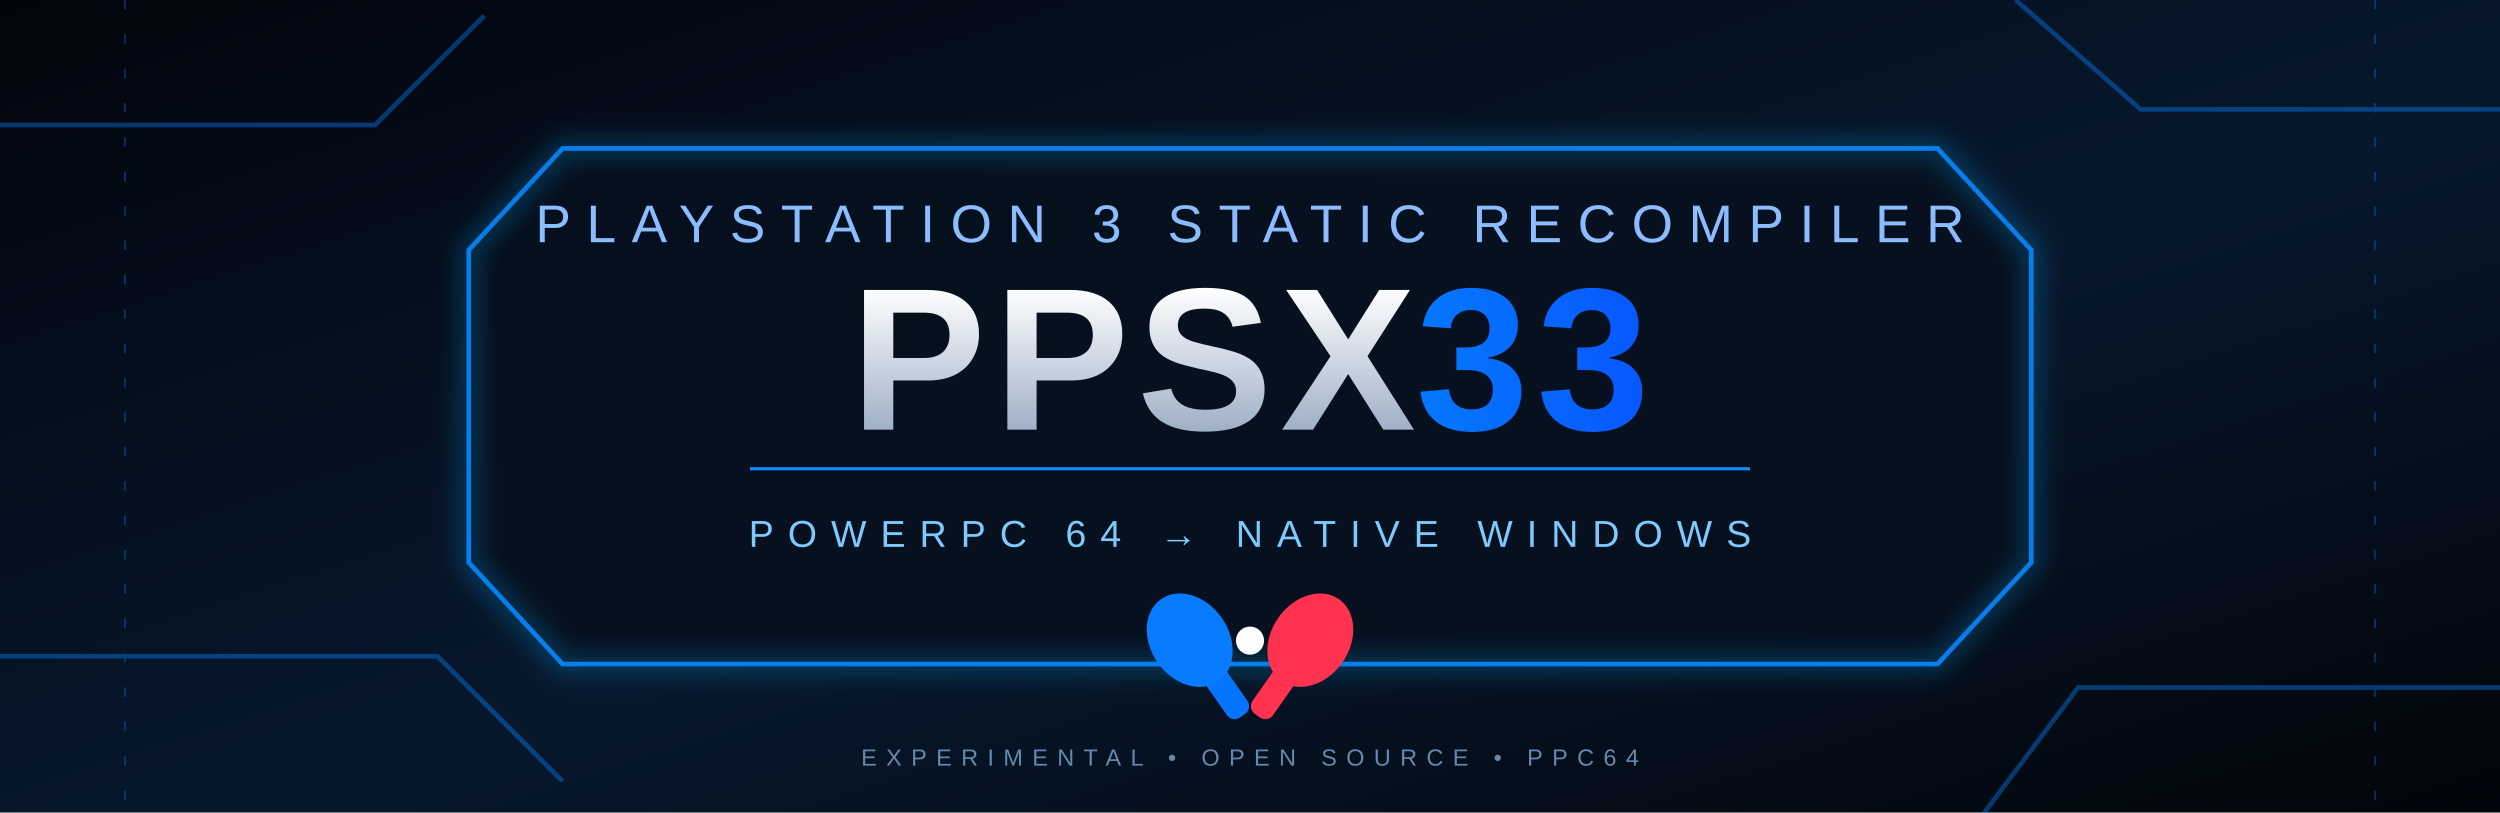
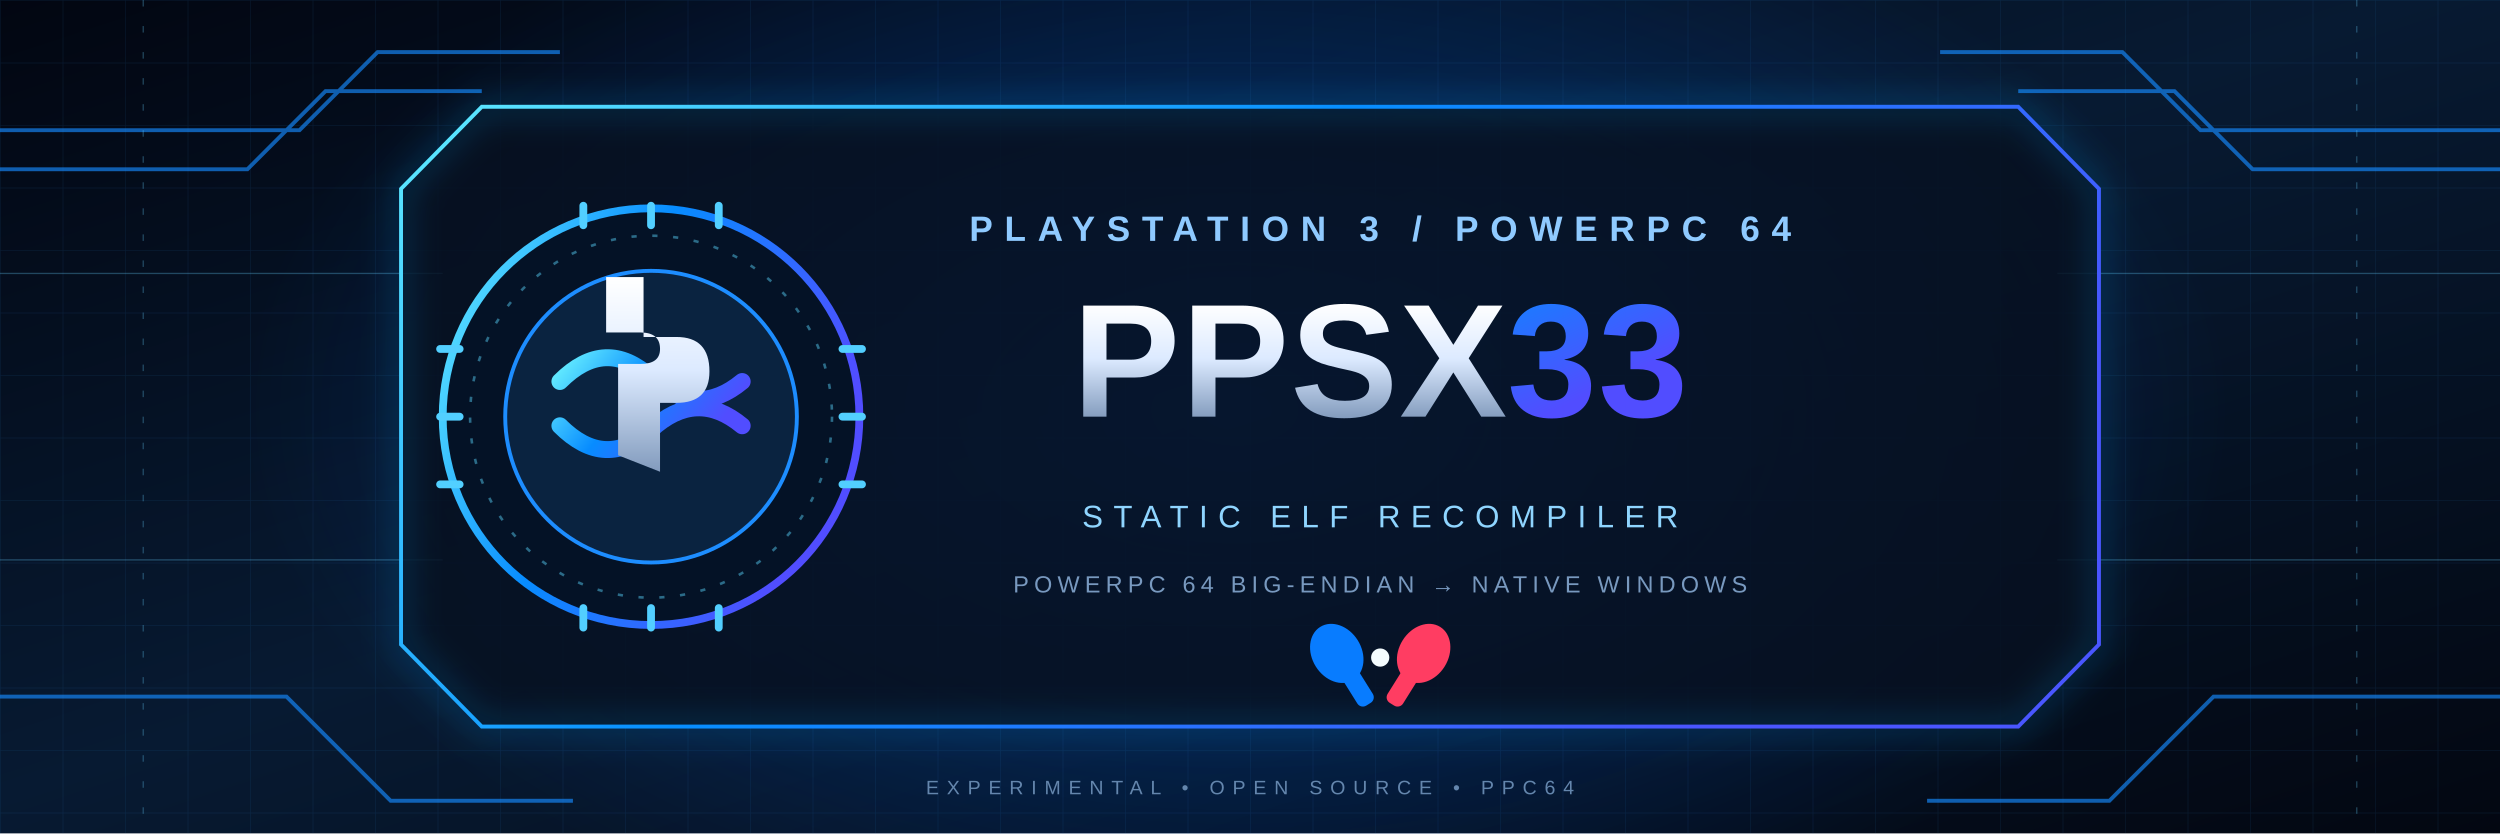
- <svg xmlns="http://www.w3.org/2000/svg" width="1600" height="520" viewBox="0 0 1600 520">
+ <svg xmlns="http://www.w3.org/2000/svg" width="1920" height="640" viewBox="0 0 1920 640">
  <defs>
-     <linearGradient id="bg" x2="1" y2="1">
-       <stop stop-color="#02050d" />
-       <stop offset=".55" stop-color="#07182d" />
-       <stop offset="1" stop-color="#02050a" />
+     <linearGradient id="bg" x1="0" y1="0" x2="1" y2="1">
+       <stop stop-color="#020611" />
+       <stop offset=".48" stop-color="#071a32" />
+       <stop offset="1" stop-color="#030711" />
    </linearGradient>
-     <linearGradient id="metal" x2="0" y2="1">
+     <linearGradient id="metal" x1="0" y1="0" x2="0" y2="1">
      <stop stop-color="#fff" />
-       <stop offset="1" stop-color="#9eafc6" />
+       <stop offset=".48" stop-color="#dceaff" />
+       <stop offset="1" stop-color="#829bbd" />
    </linearGradient>
-     <linearGradient id="blue">
-       <stop stop-color="#00c8ff" />
-       <stop offset="1" stop-color="#0758ff" />
+     <linearGradient id="blue" x1="0" y1="0" x2="1" y2=".4">
+       <stop stop-color="#69f1ff" />
+       <stop offset=".48" stop-color="#078cff" />
+       <stop offset="1" stop-color="#514dff" />
    </linearGradient>
-     <filter id="glow">
-       <feGaussianBlur stdDeviation="7" />
+     <radialGradient id="aura">
+       <stop stop-color="#006cff" stop-opacity=".38" />
+       <stop offset="1" stop-color="#006cff" stop-opacity="0" />
+     </radialGradient>
+     <filter id="glow" x="-30%" y="-30%" width="160%" height="160%">
+       <feGaussianBlur stdDeviation="12" />
    </filter>
+     <pattern id="grid" width="48" height="48" patternUnits="userSpaceOnUse">
+       <path d="M48 0H0V48" fill="none" stroke="#318ee8" stroke-opacity=".12" stroke-width="1" />
+     </pattern>
  </defs>
-   <rect width="1600" height="520" fill="url(#bg)" />
-   <g stroke="#087fff" opacity=".4" fill="none">
-     <path d="M0 80H240L310 10M0 420H280L360 500M1600 70H1370L1290 0M1600 440H1330L1270 520" stroke-width="3" />
-     <path d="M80 0V520M1520 0V520" stroke-dasharray="6 16" />
+   <rect width="1920" height="640" fill="url(#bg)" />
+   <rect width="1920" height="640" fill="url(#grid)" />
+   <ellipse cx="950" cy="315" rx="770" ry="440" fill="url(#aura)" />
+   <g fill="none" stroke="#168aff" stroke-width="3" opacity=".65">
+     <path d="M0 100H230L290 40H430M0 130H190L250 70H370" />
+     <path d="M1920 100H1690L1630 40H1490M1920 130H1730L1670 70H1550" />
+     <path d="M0 535H220L300 615H440M1920 535H1700L1620 615H1480" />
  </g>
-   <path d="M360 95H1240L1300 160V360L1240 425H360L300 360V160Z" fill="#06101d" stroke="#087fff" stroke-width="3" opacity=".9" />
-   <path d="M360 95H1240L1300 160V360L1240 425H360L300 360V160Z" fill="none" stroke="#00aaff" stroke-width="12" opacity=".28" filter="url(#glow)" />
-   <g font-family="Arial,Helvetica,sans-serif" text-anchor="middle">
-     <text x="800" y="155" font-size="34" letter-spacing="10" fill="#8bbcff">PLAYSTATION 3 STATIC RECOMPILER</text>
-     <text x="800" y="275" font-size="130" font-weight="900" letter-spacing="5" fill="url(#metal)">PPSX<tspan fill="url(#blue)">33</tspan>
-     </text>
-     <path d="M480 300H1120" stroke="#138cff" stroke-width="2" />
-     <text x="800" y="350" font-size="24" letter-spacing="9" fill="#7ecaff">POWERPC 64  →  NATIVE WINDOWS</text>
+   <g stroke="#64cfff" stroke-opacity=".3" fill="none">
+     <path d="M110 0V640M1810 0V640" stroke-dasharray="5 15" />
+     <path d="M0 210H340M1580 210H1920M0 430H340M1580 430H1920" />
  </g>
-   <g transform="translate(800 410)">
-     <circle cx="0" cy="0" r="9" fill="#fff" />
-     <g transform="translate(-30 12) rotate(-35)">
-       <rect x="-8" y="-4" width="16" height="48" rx="6" fill="#0575ff" />
-       <ellipse cy="-15" rx="25" ry="32" fill="#087cff" />
-     </g>
-     <g transform="translate(30 12) rotate(35)">
-       <rect x="-8" y="-4" width="16" height="48" rx="6" fill="#ff334f" />
-       <ellipse cy="-15" rx="25" ry="32" fill="#ff334f" />
+   <path d="M370 82H1550L1612 145V495L1550 558H370L308 495V145Z" fill="#06101f" fill-opacity=".84" stroke="url(#blue)" stroke-width="3" />
+   <path d="M370 82H1550L1612 145V495L1550 558H370L308 495V145Z" fill="none" stroke="#00aaff" stroke-width="14" opacity=".2" filter="url(#glow)" />
+   <g transform="translate(500 320)">
+     <circle r="160" fill="#041226" stroke="url(#blue)" stroke-width="6" />
+     <circle r="139" fill="none" stroke="#5bd8ff" stroke-opacity=".45" stroke-width="2" stroke-dasharray="4 12" />
+     <circle r="112" fill="#0a2340" stroke="#1d8dff" stroke-width="3" />
+     <path d="M-70 -27Q-35 -62 0 -30T70 -27M-70 7Q-35 42 0 10T70 7" fill="none" stroke="url(#blue)" stroke-width="13" stroke-linecap="round" />
+     <path d="M-30 -88H-5V-48H17Q39 -48 39 -25Q39 -4 17 -4H6V42L-22 31V-30H-7Q6 -30 6 -40Q6 -51 -7 -51H-30Z" fill="url(#metal)" transform="translate(0 -6) scale(1.15)" />
+     <g stroke="#52cfff" stroke-width="6" stroke-linecap="round">
+       <path d="M-52 -147v-15M0 -147v-15M52 -147v-15M-52 147v15M0 147v15M52 147v15M-147 -52h-15M-147 0h-15M-147 52h-15M147 -52h15M147 0h15M147 52h15" />
    </g>
  </g>
-   <text x="800" y="490" font-family="Arial,sans-serif" font-size="15" letter-spacing="6" text-anchor="middle" fill="#6788ad">EXPERIMENTAL • OPEN SOURCE • PPC64</text>
+   <g font-family="Arial,Helvetica,sans-serif" text-anchor="middle">
+     <text x="1060" y="185" font-size="27" font-weight="700" letter-spacing="9" fill="#8fcaff">PLAYSTATION 3  /  POWERPC 64</text>
+     <text x="1060" y="320" font-size="124" font-weight="900" letter-spacing="1" fill="url(#metal)">PPSX<tspan fill="url(#blue)">33</tspan>
+     </text>
+     <path d="M745 352H1375" stroke="url(#blue)" stroke-width="3" />
+     <text x="1060" y="405" font-size="24" letter-spacing="8" fill="#8fd5ff">STATIC ELF RECOMPILER</text>
+     <text x="1060" y="455" font-size="18" letter-spacing="4" fill="#7899bf">POWERPC 64 BIG-ENDIAN  →  NATIVE WINDOWS</text>
+   </g>
+   <g transform="translate(1060 505)">
+     <circle r="7" fill="#f3fcff" />
+     <g transform="translate(-27 7) rotate(-32)">
+       <rect x="-7" y="-2" width="14" height="36" rx="5" fill="#087cff" />
+       <ellipse cy="-12" rx="19" ry="24" fill="#087cff" />
+     </g>
+     <g transform="translate(27 7) rotate(32)">
+       <rect x="-7" y="-2" width="14" height="36" rx="5" fill="#ff3d62" />
+       <ellipse cy="-12" rx="19" ry="24" fill="#ff3d62" />
+     </g>
+   </g>
+   <text x="960" y="610" font-family="Arial,Helvetica,sans-serif" font-size="15" letter-spacing="6" text-anchor="middle" fill="#6486ad">EXPERIMENTAL  •  OPEN SOURCE  •  PPC64</text>
</svg>
